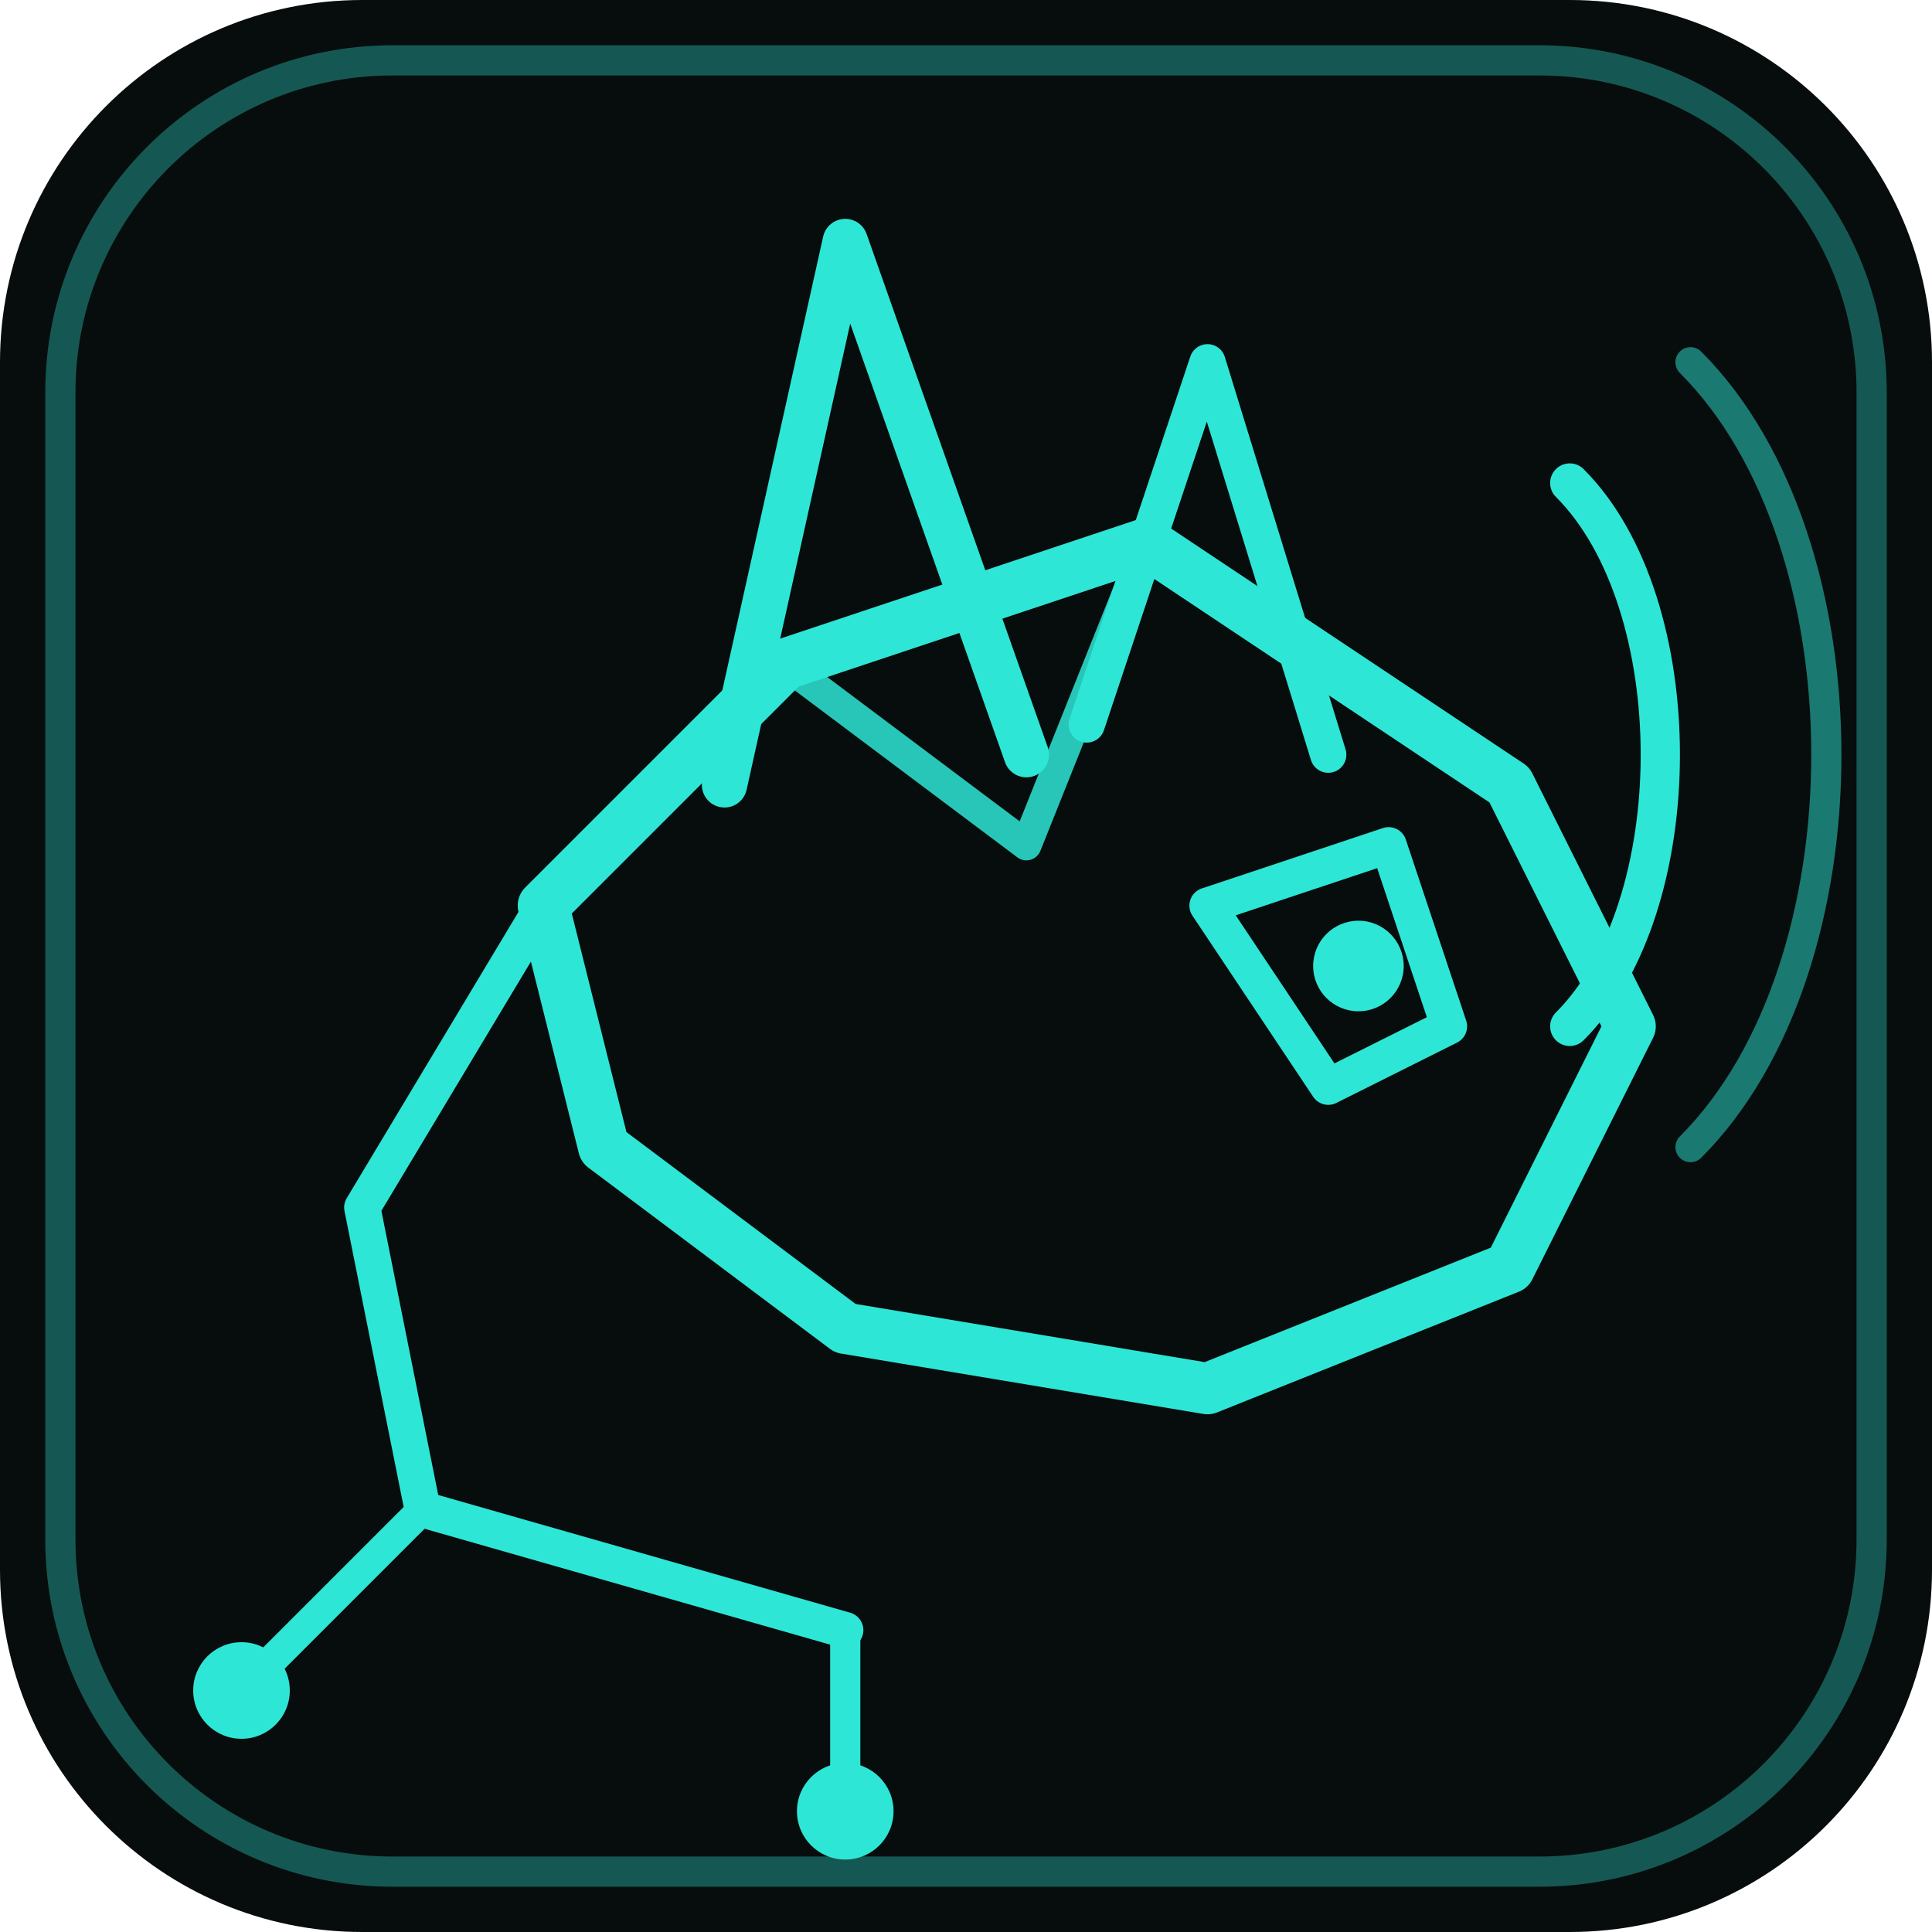
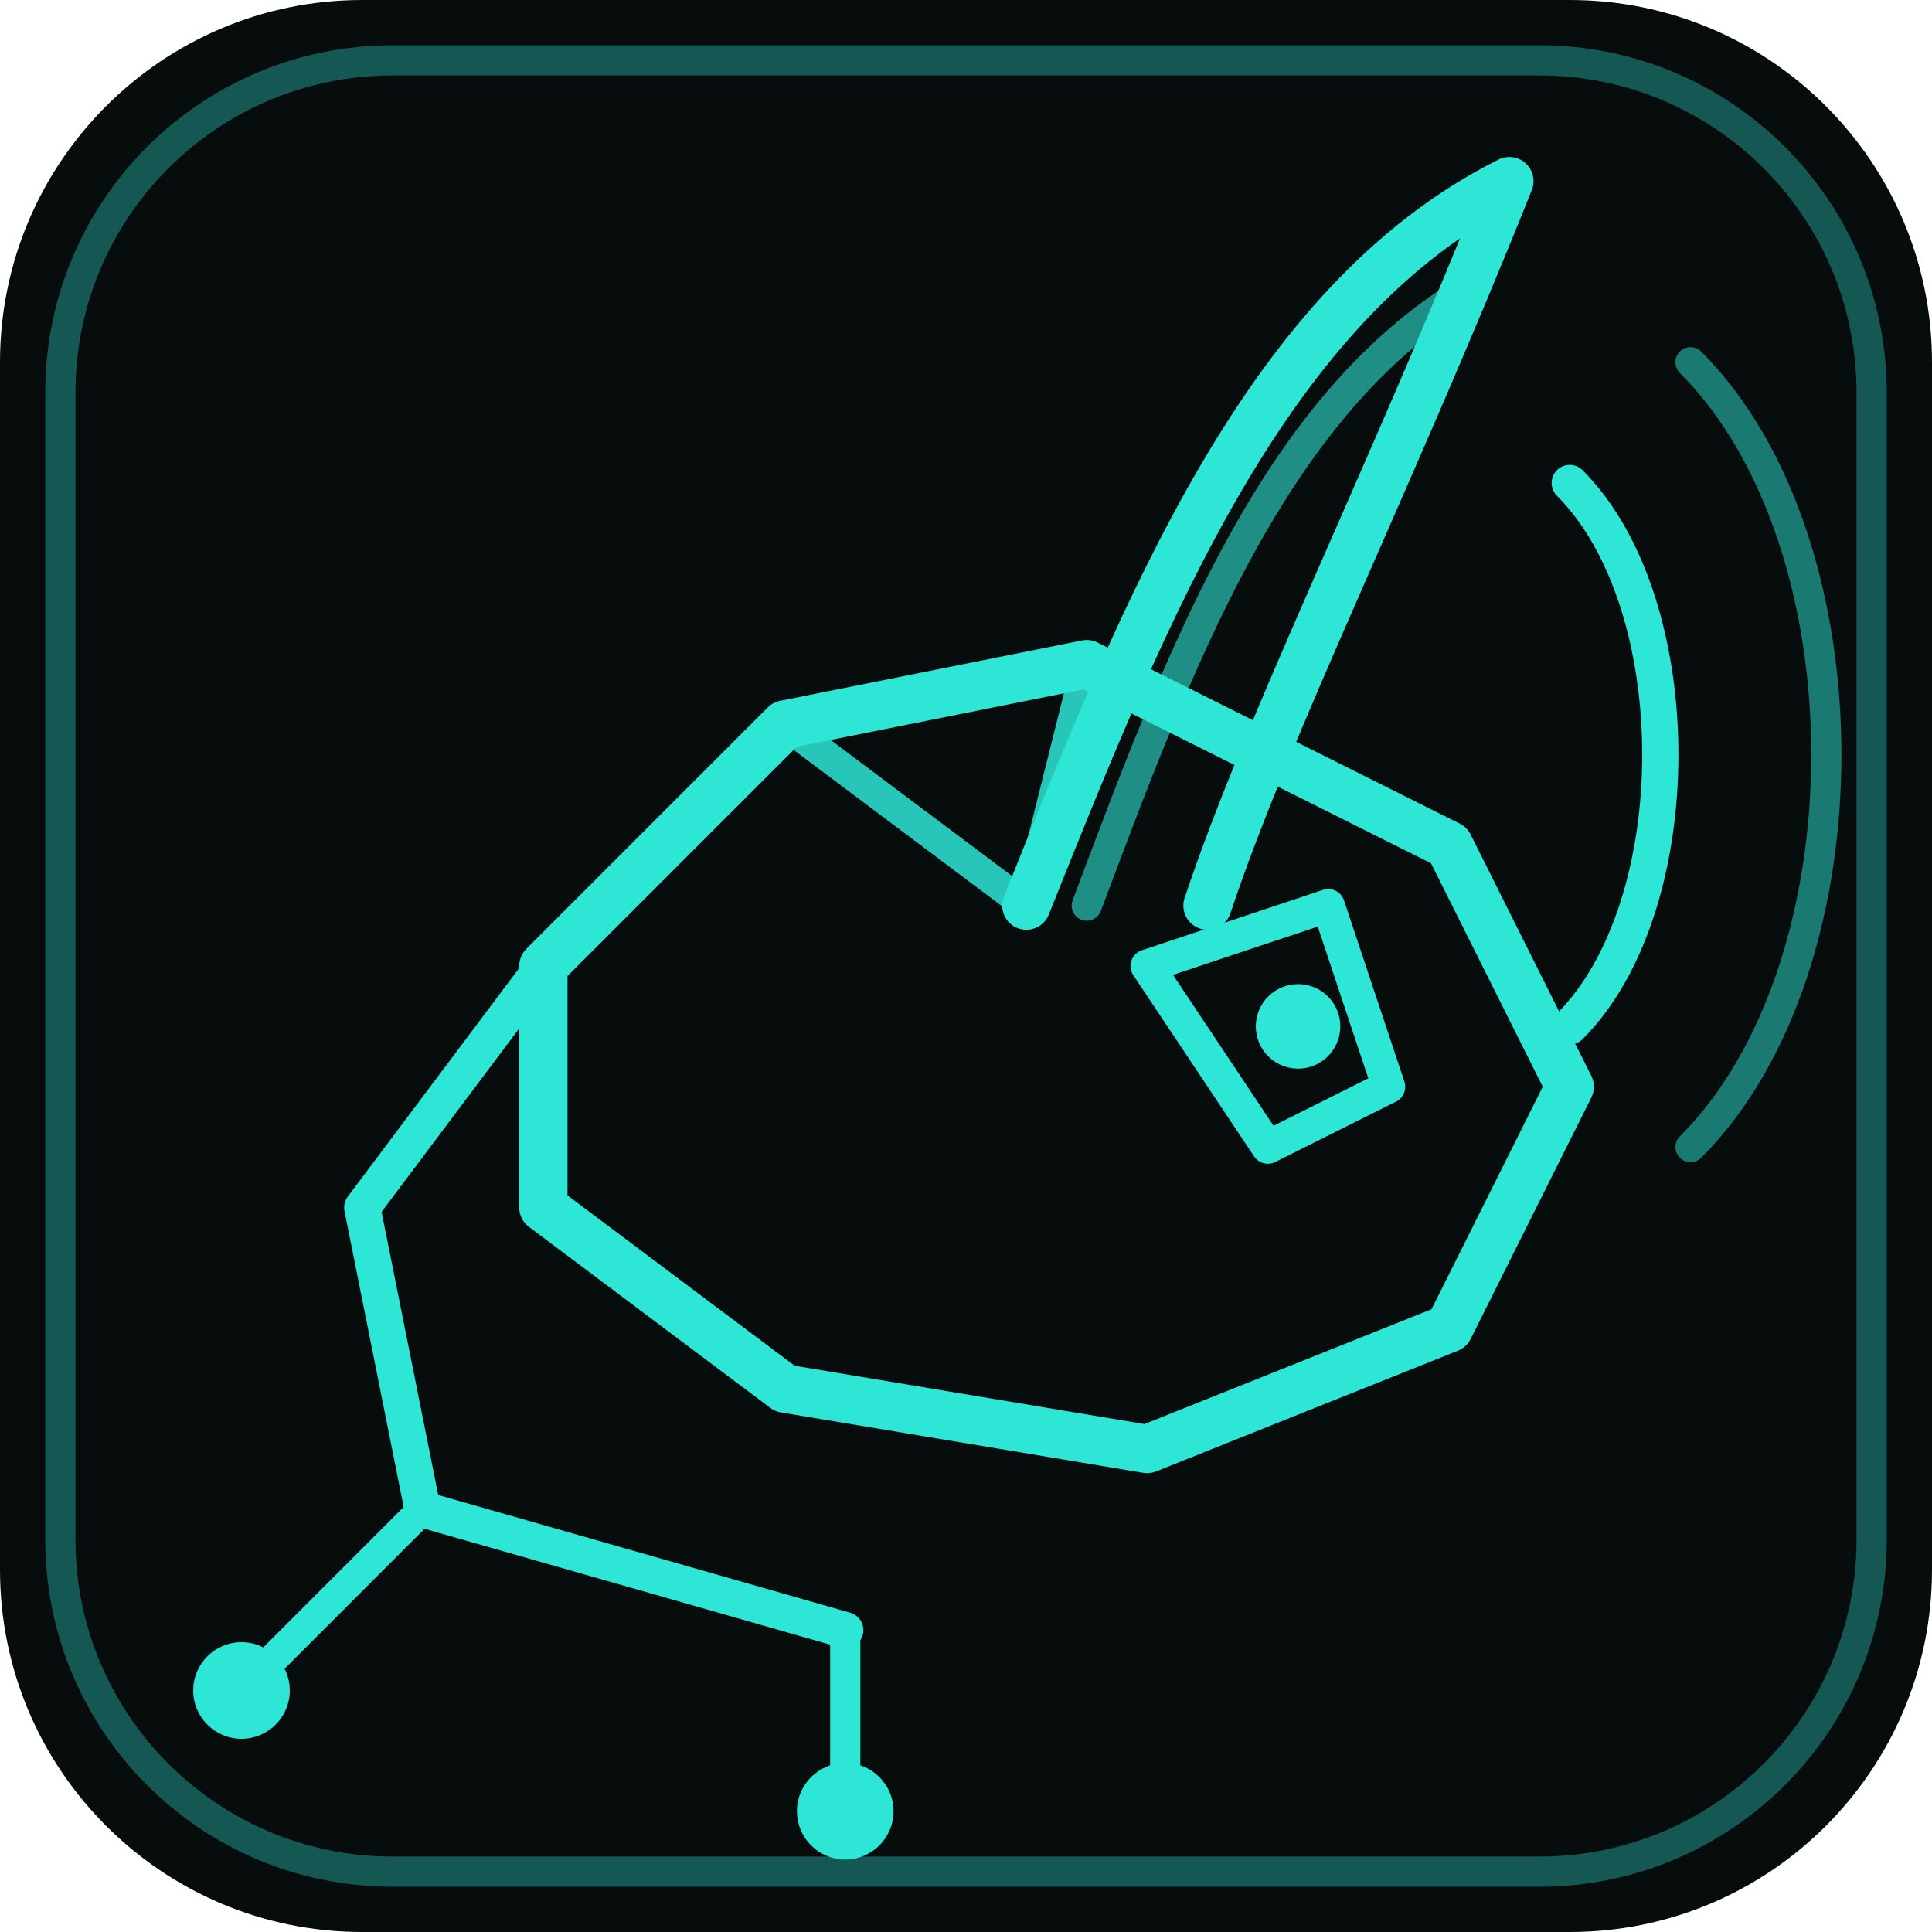
<svg xmlns="http://www.w3.org/2000/svg" viewBox="0 0 64 64" fill="none">
  <rect width="64" height="64" rx="12" fill="#070d0c" />
  <rect x="2" y="2" width="60" height="60" rx="11" stroke="#2ee6d6" stroke-width="1" opacity="0.35" />
  <g stroke="#2ee6d6" fill="none" stroke-linejoin="round" stroke-linecap="round">
-     <path stroke-width="1.5" d="M24 26 L28 8 L34 25" />
-     <path stroke-width="1.2" d="M36 24 L40 12 L44 25" />
-     <path stroke-width="1.7" d="M18 30 L26 22 L38 18 L50 26 L54 34 L50 42 L40 46 L28 44 L20 38 Z" />
-     <path stroke-width="1" opacity="0.85" d="M26 22 L34 28 L38 18" />
-     <path stroke-width="1.2" d="M40 30 L46 28 L48 34 L44 36 Z" />
-     <circle cx="45" cy="32" r="1.5" fill="#2ee6d6" stroke="none" />
-     <path stroke-width="1.2" d="M18 30 L12 40 L14 50 L28 54" />
+     <path stroke-width="1.6" d="M34 30 C38 20, 42 10, 50 6 C46 16, 42 24, 40 30" />
+     <path stroke-width="1" opacity="0.6" d="M36 30 C39 22, 42 14, 48 10" />
+     <path stroke-width="1.6" d="M18 32 L26 24 L36 22 L48 28 L52 36 L48 44 L38 48 L26 46 L18 40 Z" />
+     <path stroke-width="1" opacity="0.85" d="M26 24 L34 30 L36 22" />
+     <path stroke-width="1.1" d="M38 32 L44 30 L46 36 L42 38 Z" />
+     <circle cx="43" cy="34" r="1.4" fill="#2ee6d6" stroke="none" />
+     <path stroke-width="1.2" d="M18 32 L12 40 L14 50 L28 54" />
    <path stroke-width="1" d="M14 50 L8 56" />
    <path stroke-width="1" d="M28 54 L28 60" />
  </g>
  <circle cx="8" cy="56" r="1.6" fill="#2ee6d6" />
  <circle cx="28" cy="60" r="1.6" fill="#2ee6d6" />
-   <path stroke="#2ee6d6" fill="none" stroke-width="1.3" stroke-linecap="round" d="M52 16 C56 20, 56 30, 52 34" />
+   <path stroke="#2ee6d6" fill="none" stroke-width="1.2" stroke-linecap="round" d="M52 16 C56 20, 56 30, 52 34" />
  <path stroke="#2ee6d6" fill="none" stroke-width="1" stroke-linecap="round" opacity="0.5" d="M56 12 C62 18, 62 32, 56 38" />
</svg>
